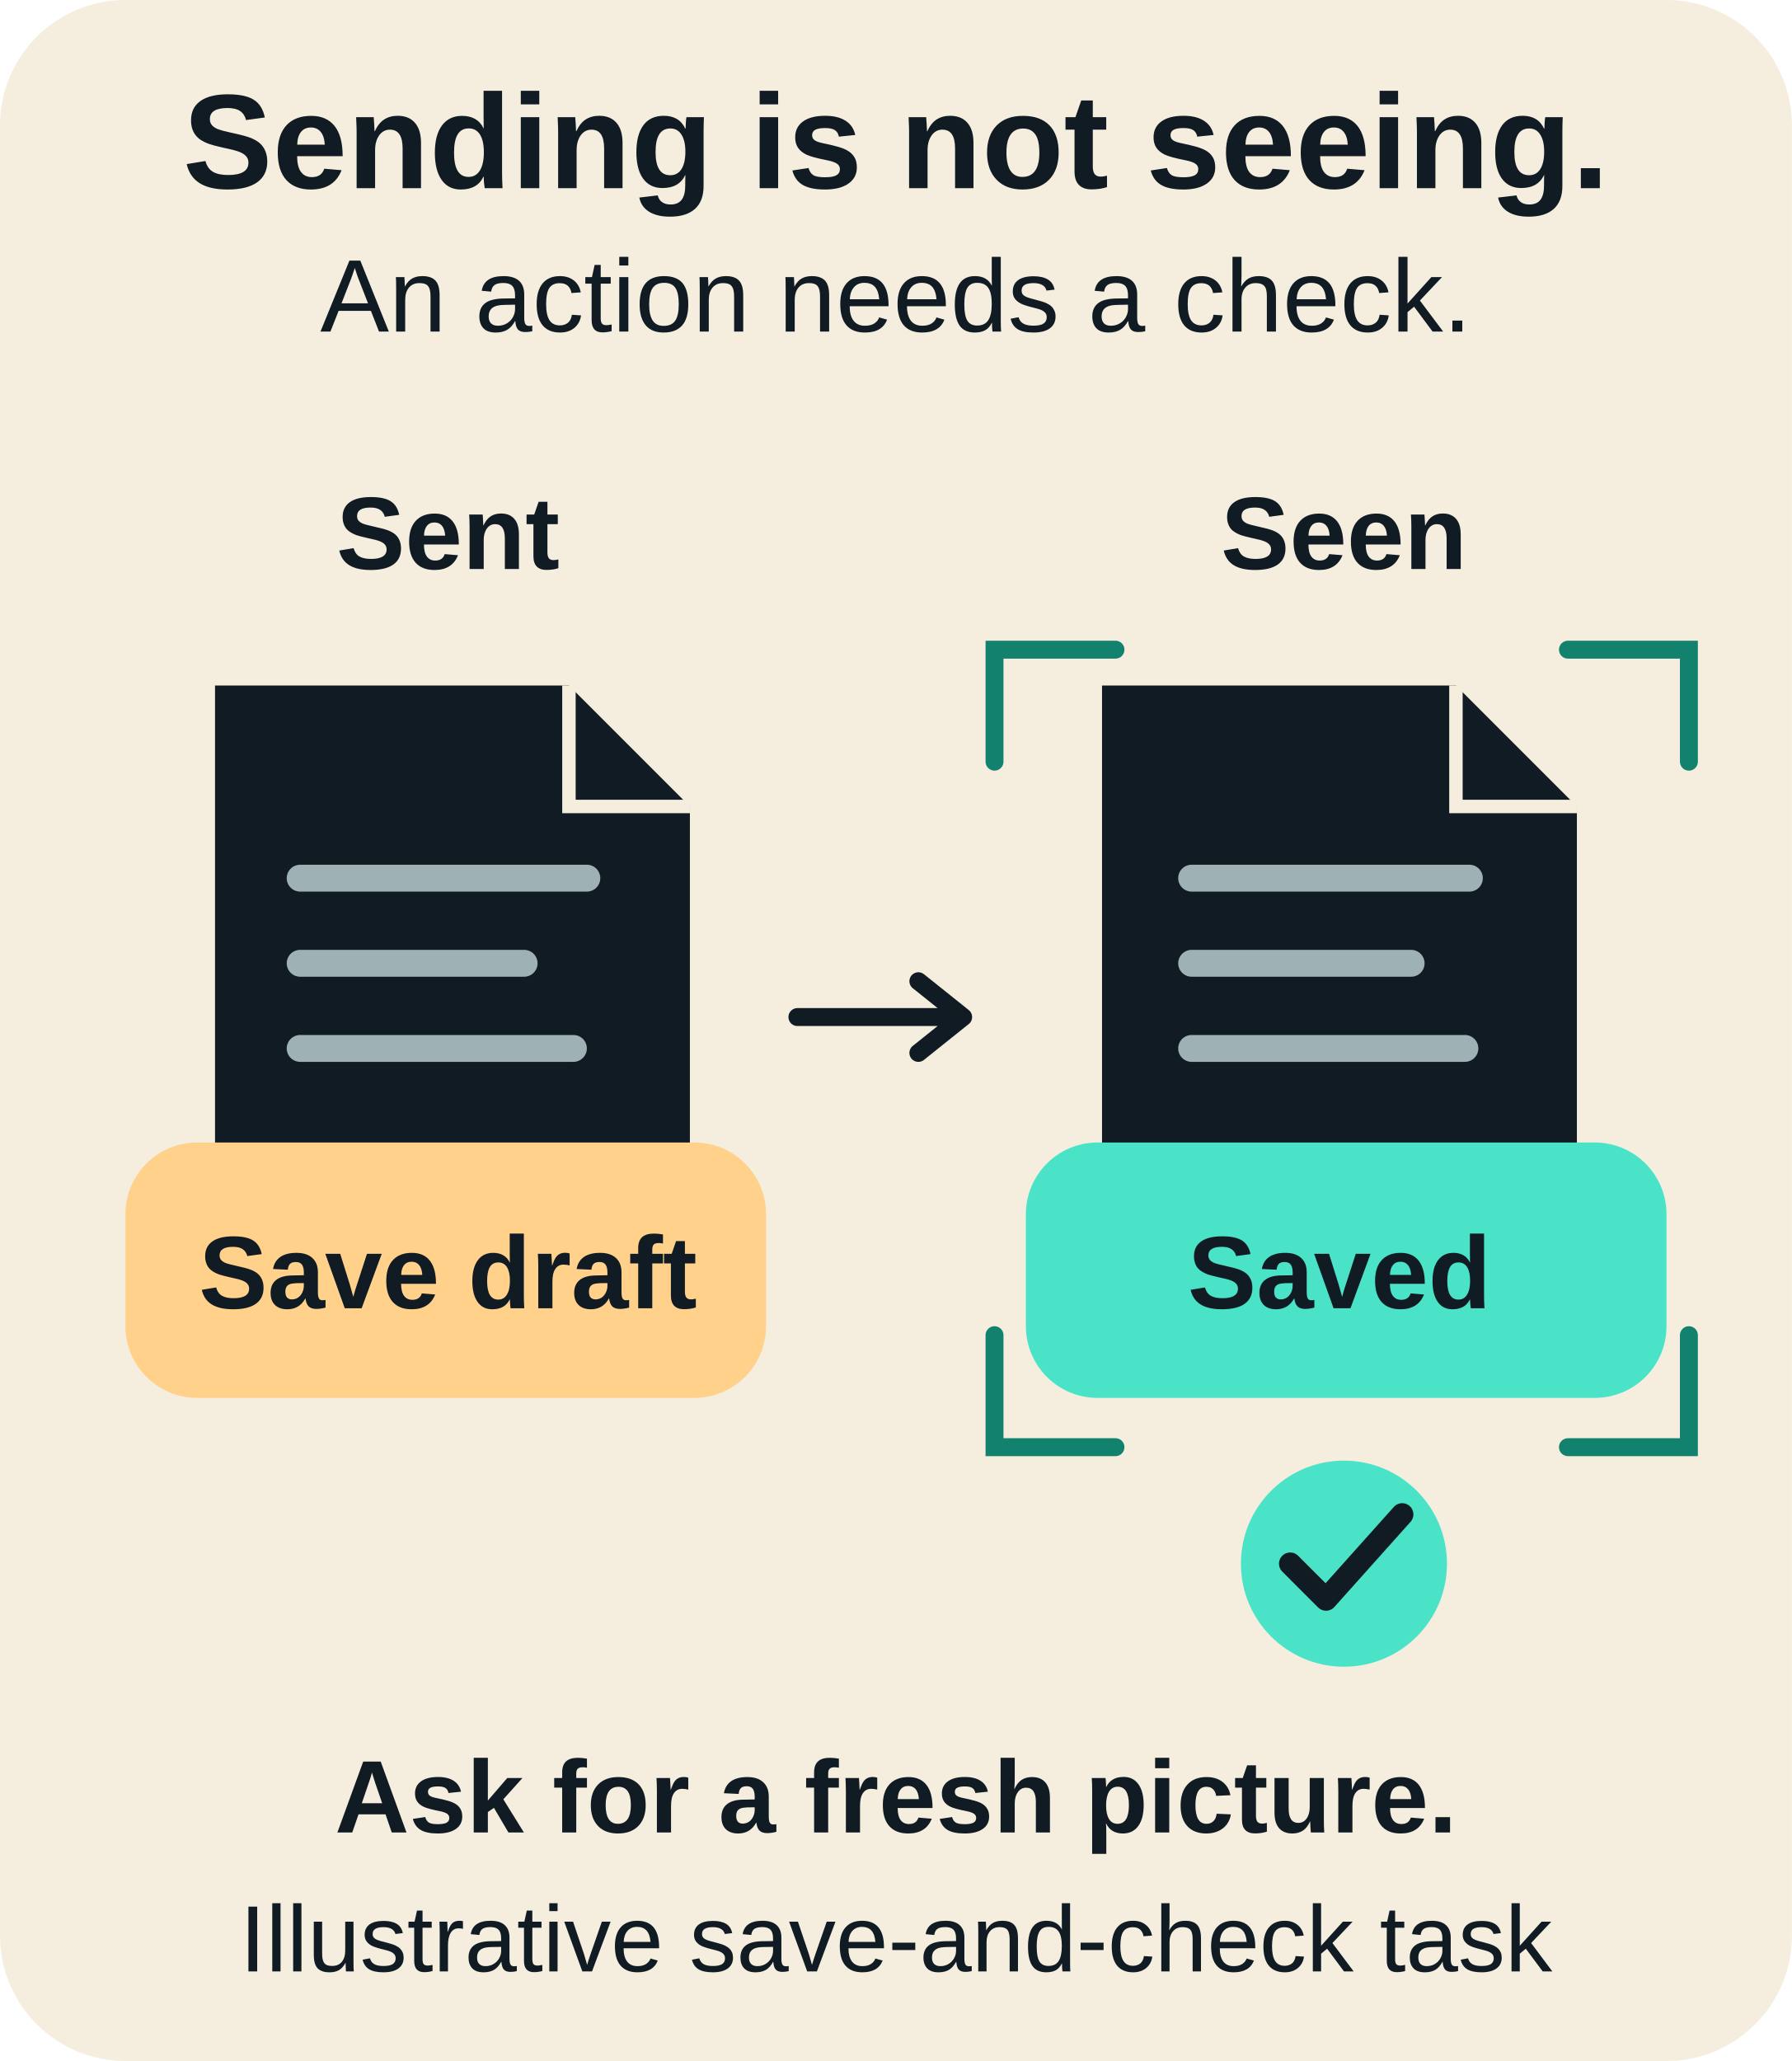
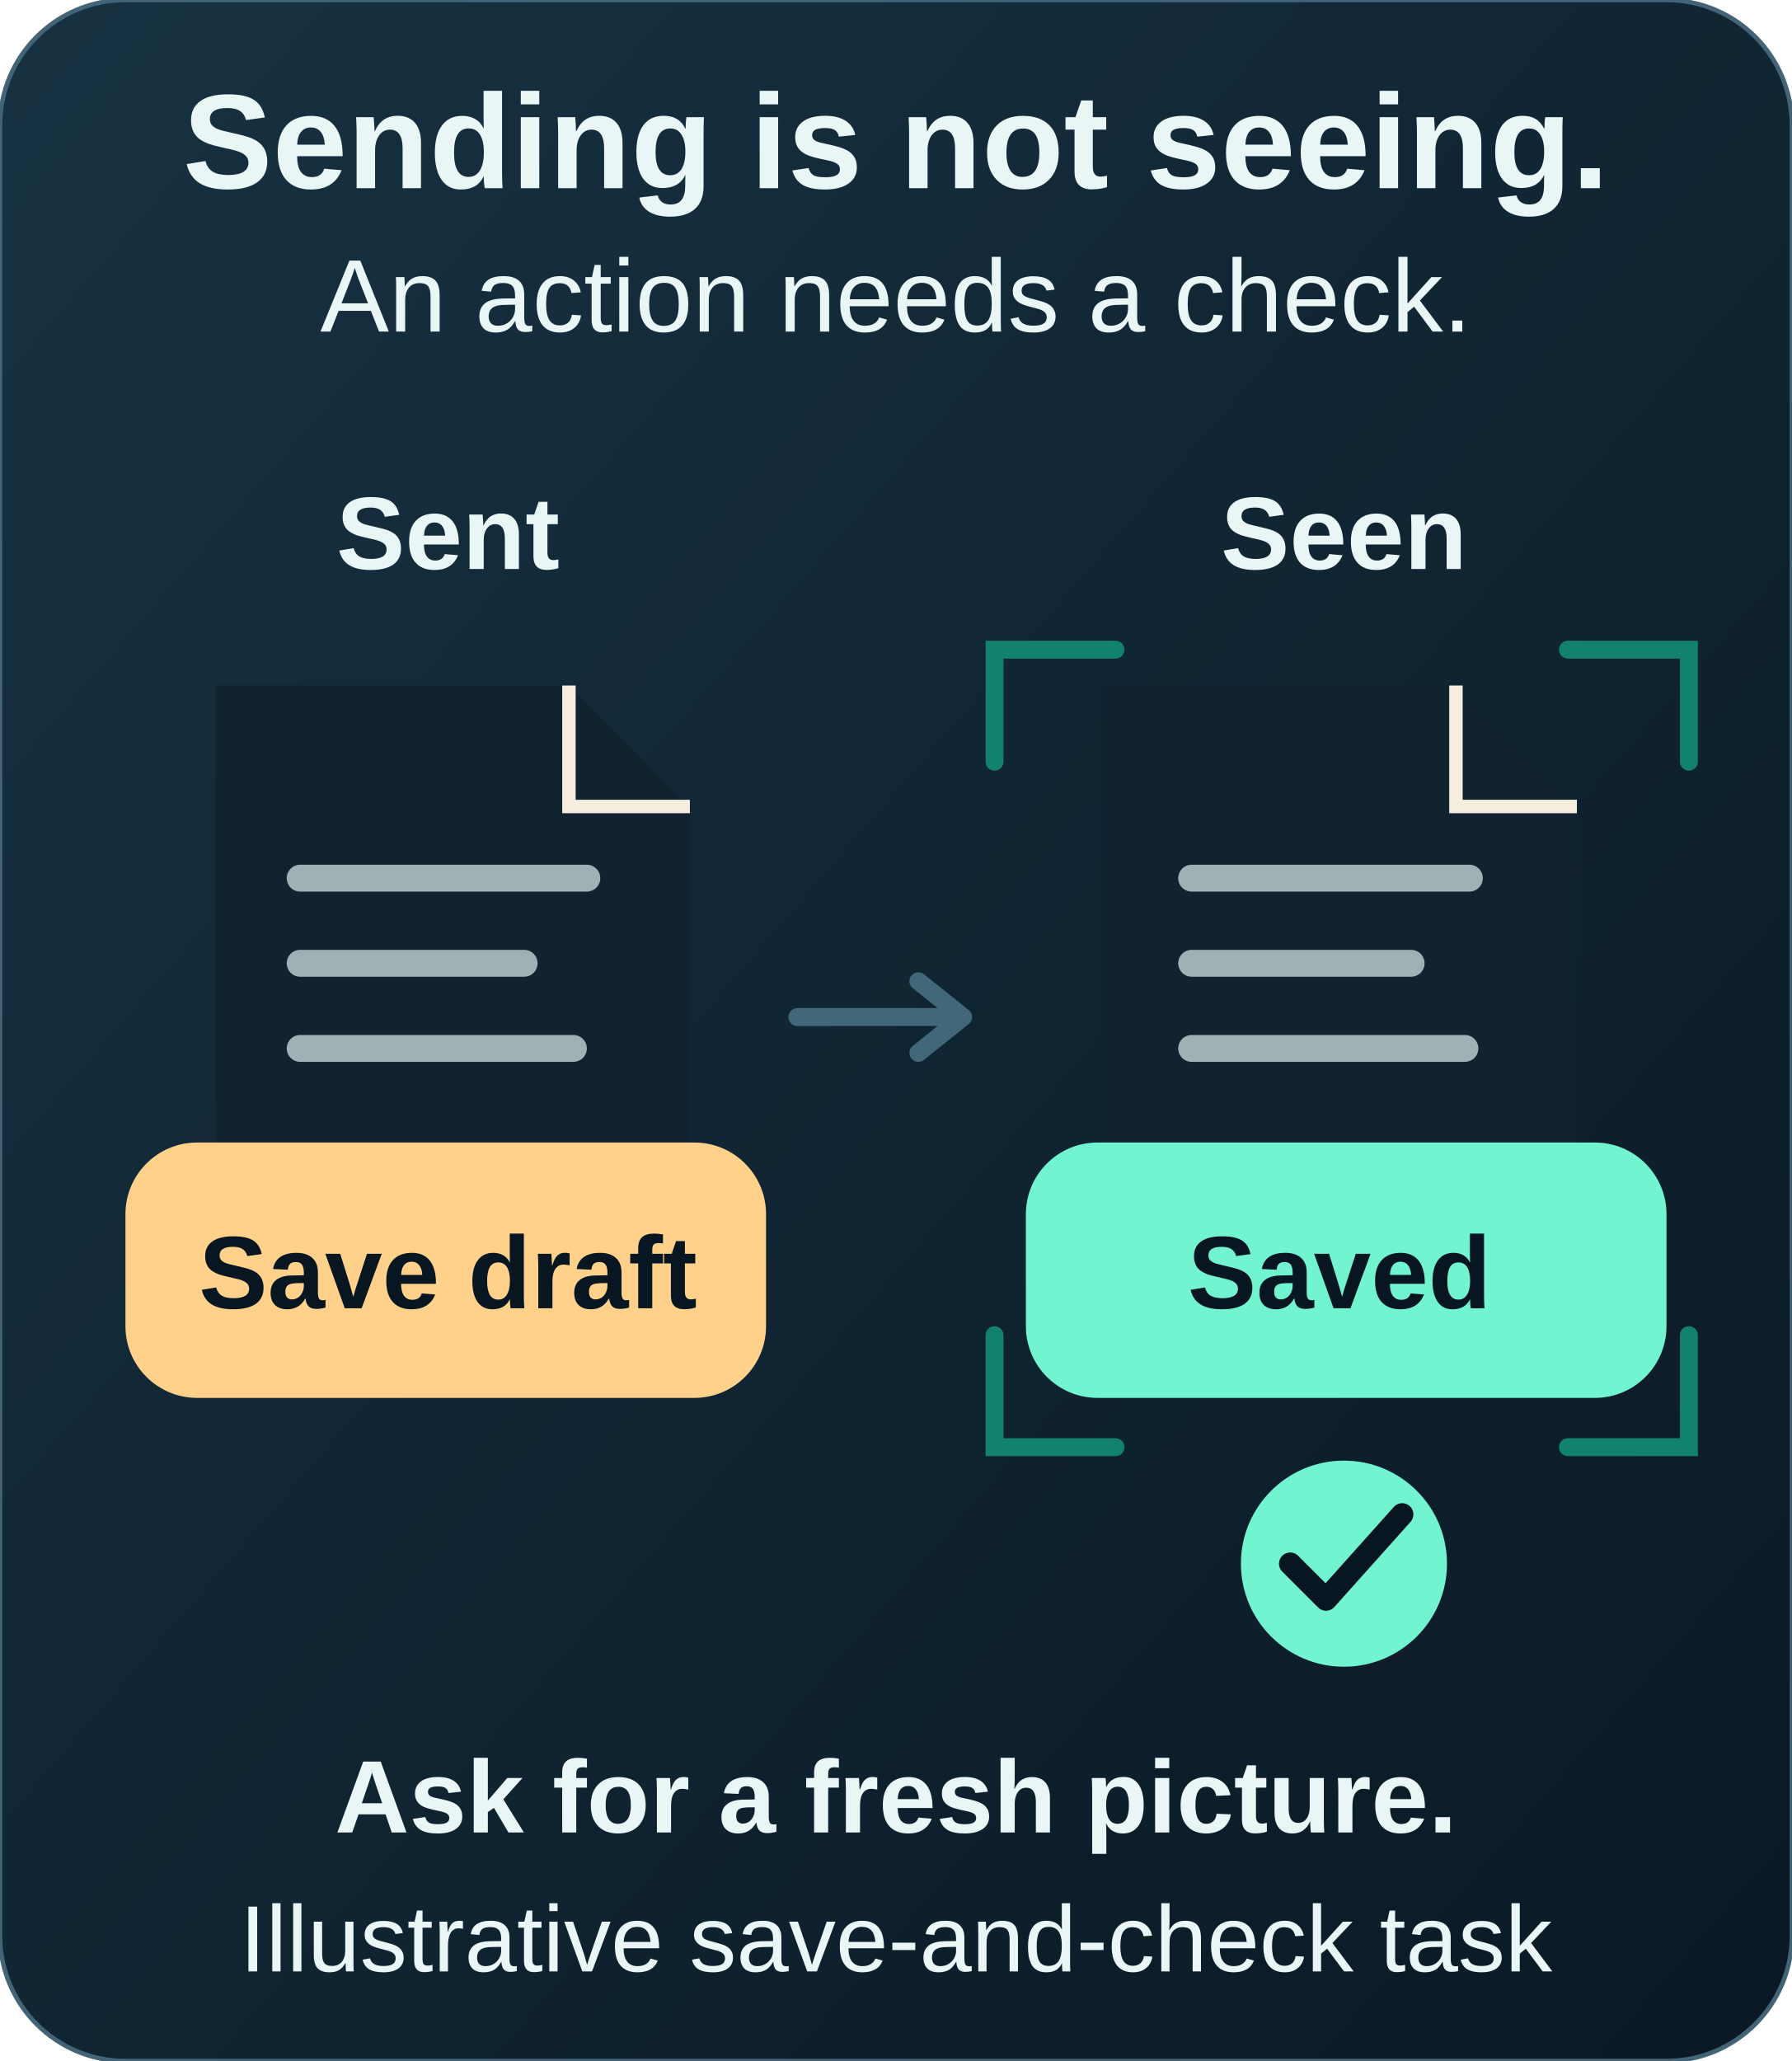
<svg xmlns="http://www.w3.org/2000/svg" viewBox="0 0 400 460" role="img" aria-labelledby="ins-title ins-desc" data-archetype="exchange">
-   <style>text{font-family:Arial,sans-serif;font-size:23px;fill:#101b23;text-anchor:middle}.ins-heavy{font-weight:700}.ins-check{stroke-dasharray:40;stroke-dashoffset:0;animation:none}@keyframes ins-check{0%,25%{stroke-dashoffset:40}55%,100%{stroke-dashoffset:0}}@media(prefers-reduced-motion:reduce){.ins-check{animation:none;stroke-dashoffset:0}}</style>
-   <rect width="400" height="460" rx="28" fill="#f5eedf" />
+   <style>text{font-family:Arial,sans-serif;font-size:23px;fill:#e9f6f5;text-anchor:middle}.ins-heavy{font-weight:700}.ins-check{stroke-dasharray:40;stroke-dashoffset:0;animation:none}@keyframes ins-check{0%,25%{stroke-dashoffset:40}55%,100%{stroke-dashoffset:0}}@media(prefers-reduced-motion:reduce){.ins-check{animation:none;stroke-dashoffset:0}}</style>
+   <defs>
+     <linearGradient id="insight-glass" x2="1" y2="1">
+       <stop stop-color="#173242" />
+       <stop offset="1" stop-color="#0a1824" />
+     </linearGradient>
+   </defs>
+   <rect width="400" height="460" rx="28" fill="url(#insight-glass)" stroke="#426476" stroke-width="1" />
  <text class="ins-heavy" x="200" y="42" style="font-size:30px">Sending is not seeing.</text>
  <text x="200" y="74">An action needs a check.</text>
  <text x="100" y="127" class="ins-heavy">Sent</text>
  <text x="300" y="127" class="ins-heavy">Seen</text>
-   <path d="M48 153h79l27 27v121H48Z" fill="#101b23" />
+   <path d="M48 153h79l27 27v121H48Z" fill="#10232f" />
  <path d="M127 153v27h27" fill="none" stroke="#f5eedf" stroke-width="3" />
  <path d="M67 196h64M67 215h50M67 234h61" fill="none" stroke="#9eb1b5" stroke-width="6" stroke-linecap="round" />
  <rect x="28" y="255" width="143" height="57" rx="16" fill="#ffd18b" />
-   <text class="ins-heavy" x="100" y="292">Save draft</text>
-   <path d="M246 153h79l27 27v121H246Z" fill="#101b23" />
+   <text class="ins-heavy" x="100" y="292" fill="#071621" style="fill:#071621">Save draft</text>
+   <path d="M246 153h79l27 27v121H246Z" fill="#10232f" />
  <path d="M325 153v27h27" fill="none" stroke="#f5eedf" stroke-width="3" />
  <path d="M266 196h62M266 215h49M266 234h61" fill="none" stroke="#9eb1b5" stroke-width="6" stroke-linecap="round" />
-   <rect x="229" y="255" width="143" height="57" rx="16" fill="#4be3c8" />
-   <text class="ins-heavy" x="299" y="292">Saved</text>
+   <rect x="229" y="255" width="143" height="57" rx="16" fill="#72f4d1" />
+   <text class="ins-heavy" x="299" y="292" fill="#071621" style="fill:#071621">Saved</text>
  <path d="M222 170v-25h27M350 145h27v25M377 298v25h-27M249 323h-27v-25" fill="none" stroke="#12816d" stroke-width="4" stroke-linecap="round" />
-   <circle cx="300" cy="349" r="23" fill="#4be3c8" />
-   <path class="ins-check" d="m288 349 8 8 17-19" fill="none" stroke="#101b23" stroke-width="5" stroke-linecap="round" stroke-linejoin="round" />
-   <path d="M178 227h37m-10-8 10 8-10 8" fill="none" stroke="#101b23" stroke-width="4" stroke-linecap="round" stroke-linejoin="round" />
+   <circle cx="300" cy="349" r="23" fill="#72f4d1" />
+   <path class="ins-check" d="m288 349 8 8 17-19" fill="none" stroke="#071621" stroke-width="5" stroke-linecap="round" stroke-linejoin="round" />
+   <path d="M178 227h37m-10-8 10 8-10 8" fill="none" stroke="#426779" stroke-width="4" stroke-linecap="round" stroke-linejoin="round" />
  <text x="200" y="409" class="ins-heavy">Ask for a fresh picture.</text>
  <text x="200" y="440" style="font-size:21px">Illustrative save-and-check task</text>
</svg>
